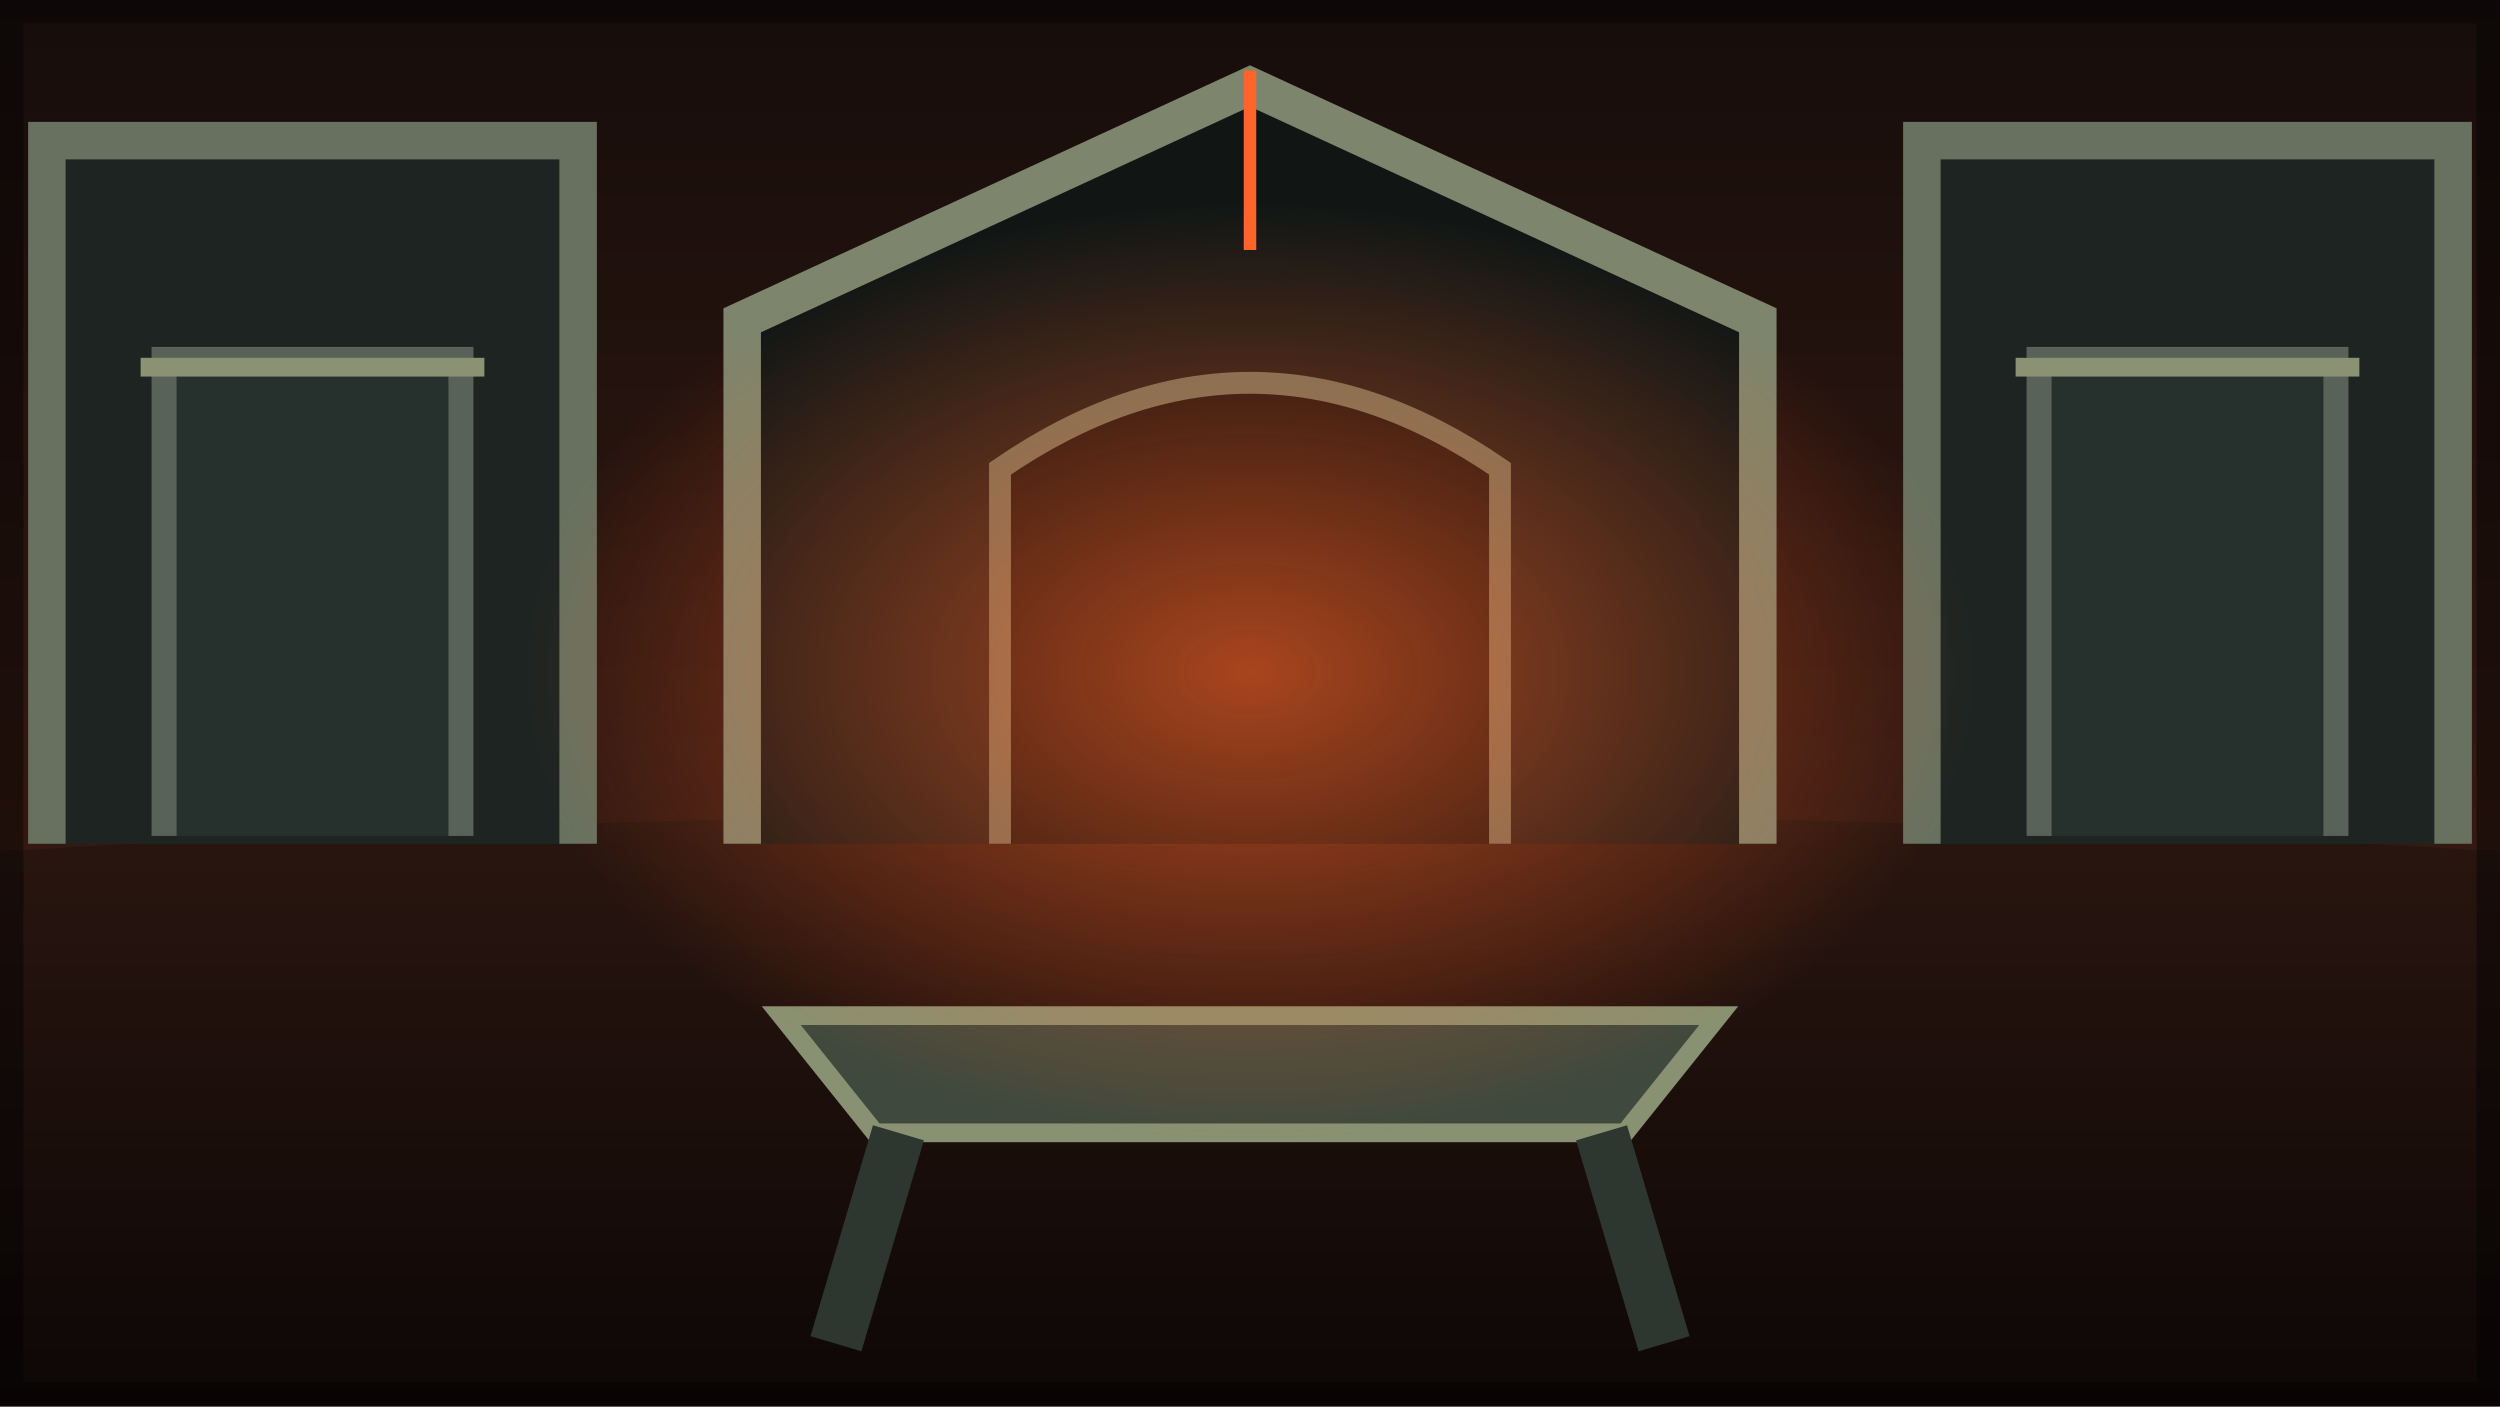
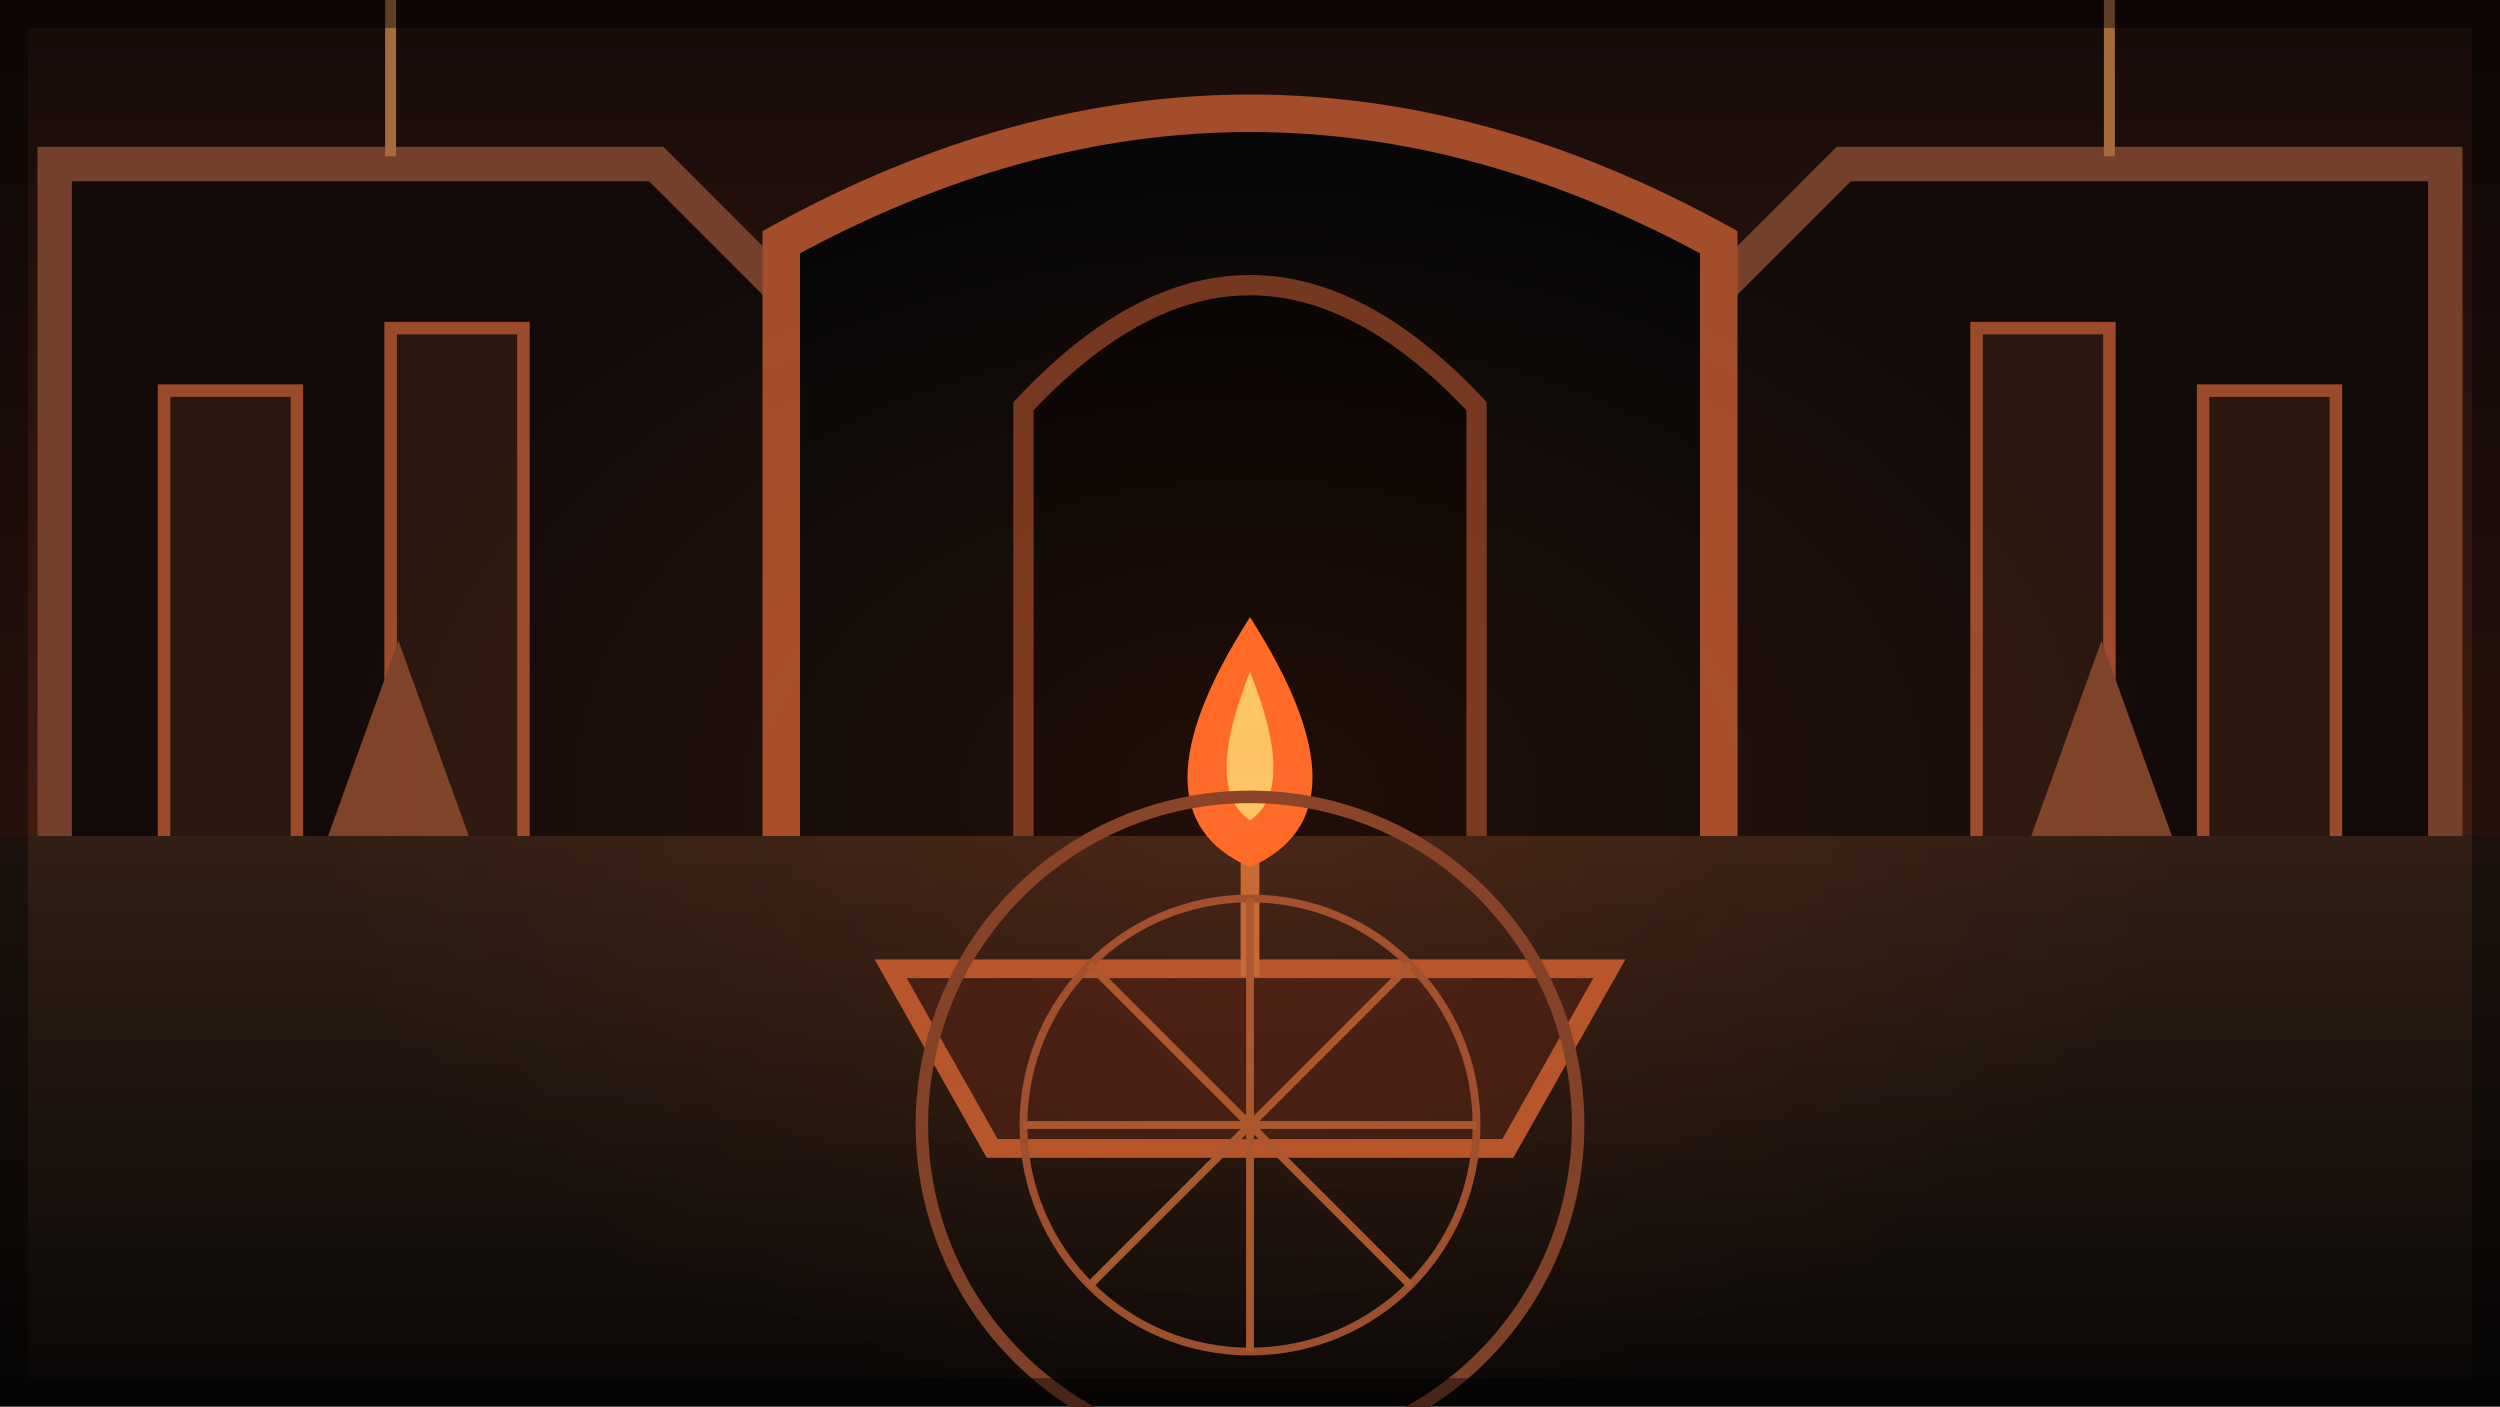
- <svg xmlns="http://www.w3.org/2000/svg" width="1600" height="900" viewBox="0 0 1600 900">
+ <svg xmlns="http://www.w3.org/2000/svg" viewBox="0 0 1600 900">
  <defs>
    <linearGradient id="w" x2="0" y2="1">
-       <stop stop-color="#160d0b" />
-       <stop offset="1" stop-color="#482116" />
+       <stop stop-color="#160b09" />
+       <stop offset=".7" stop-color="#4a2015" />
+       <stop offset="1" stop-color="#080a0d" />
    </linearGradient>
    <linearGradient id="f" x2="0" y2="1">
-       <stop stop-color="#2a1610" />
-       <stop offset="1" stop-color="#0d0706" />
+       <stop stop-color="#342016" />
+       <stop offset="1" stop-color="#090807" />
    </linearGradient>
-     <radialGradient id="g">
-       <stop stop-color="#ff6428" stop-opacity=".65" />
+     <linearGradient id="m" x2="0" y2="1">
+       <stop stop-color="#9b6a3d" />
+       <stop offset="1" stop-color="#24150e" />
+     </linearGradient>
+     <radialGradient id="gl">
+       <stop stop-color="#ff6428" stop-opacity=".55" />
      <stop offset="1" stop-color="#ff6428" stop-opacity="0" />
    </radialGradient>
+     <filter id="s">
+       <feGaussianBlur stdDeviation="10" />
+     </filter>
  </defs>
  <rect width="1600" height="900" fill="url(#w)" />
-   <path d="M0 545Q800 495 1600 545V900H0Z" fill="url(#f)" />
-   <path d="M30 540V90H370V540M1230 540V90H1570V540" fill="#1d2422" stroke="#68715f" stroke-width="24" />
-   <path d="M475 540V205L800 55L1125 205V540" fill="#111615" stroke="#7d856c" stroke-width="24" />
-   <path d="M640 540V300Q800 190 960 300V540" fill="#070b0b" stroke="#69745f" stroke-width="14" />
-   <path d="M105 535V230H295V535M1305 535V230H1495V535" fill="#26302c" stroke="#586258" stroke-width="16" />
-   <path d="M90 235H310M1290 235H1510" stroke="#8b9274" stroke-width="12" />
-   <path d="M500 650H1100L1040 725H560Z" fill="#3f493d" stroke="#889171" stroke-width="12" />
-   <path d="M575 725L535 860M1025 725L1065 860" stroke="#2d372f" stroke-width="34" />
-   <ellipse cx="800" cy="430" rx="470" ry="300" fill="url(#g)" />
-   <path d="M800 45V160" stroke="#ff6428" stroke-width="8" />
-   <rect width="1600" height="900" fill="none" stroke="#000" stroke-opacity=".4" stroke-width="30" />
+   <path d="M0 535Q800 485 1600 535V900H0Z" fill="url(#f)" />
+   <path d="M35 535V105H420L520 205V535M1080 535V205L1180 105H1565V535" fill="#120b09" stroke="#75402b" stroke-width="22" />
+   <path d="M500 535V155Q800 -10 1100 155V535" fill="#070707" stroke="#a34d2b" stroke-width="24" />
+   <path d="M655 535V260Q800 105 945 260V535" fill="#030303" stroke="#71361f" stroke-width="13" />
+   <g fill="#2b1710" stroke="#9c4b2a" stroke-width="8">
+     <path d="M105 535V250H190V535M250 535V210H335V535M1265 535V210H1350V535M1410 535V250H1495V535" />
+   </g>
+   <path d="M570 620H1030L965 735H635Z" fill="#3b1b12" stroke="#b3542b" stroke-width="12" />
+   <path d="M800 510V625" stroke="#c06a35" stroke-width="12" />
+   <path d="M800 395Q720 520 800 555Q880 520 800 395Z" fill="#ff6b27" />
+   <path d="M800 430Q770 505 800 525Q830 505 800 430Z" fill="#ffd06a" />
+   <circle cx="800" cy="720" r="210" fill="none" stroke="#7c4027" stroke-width="8" />
+   <circle cx="800" cy="720" r="145" fill="none" stroke="#9b4e2d" stroke-width="5" />
+   <path d="M800 575V865M655 720H945M697 617L903 823M903 617L697 823" stroke="#a6572d" stroke-width="5" />
+   <g fill="#7e4329">
+     <path d="M210 535L255 410L300 535Z" />
+     <path d="M1300 535L1345 410L1390 535Z" />
+   </g>
+   <path d="M250 0V100M1350 0V100" stroke="#a66b3c" stroke-width="7" />
+   <ellipse cx="800" cy="510" rx="600" ry="400" fill="url(#gl)" opacity=".22" />
+   <rect width="1600" height="900" fill="none" stroke="#000" stroke-width="36" stroke-opacity=".42" />
</svg>
